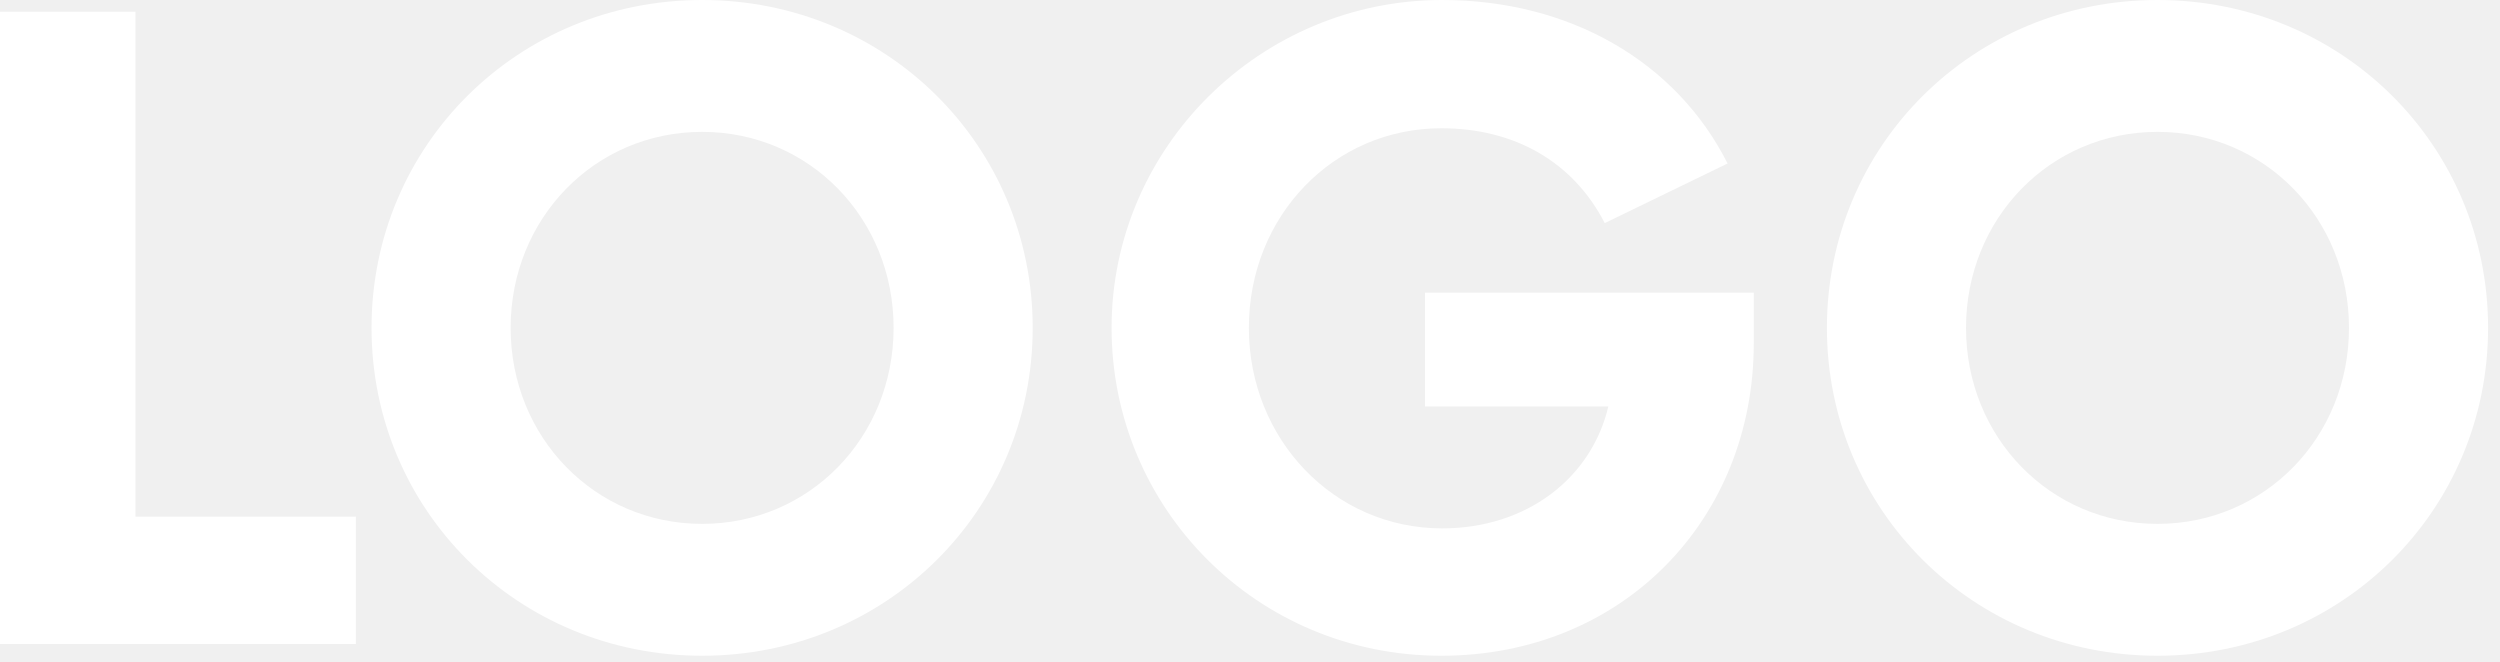
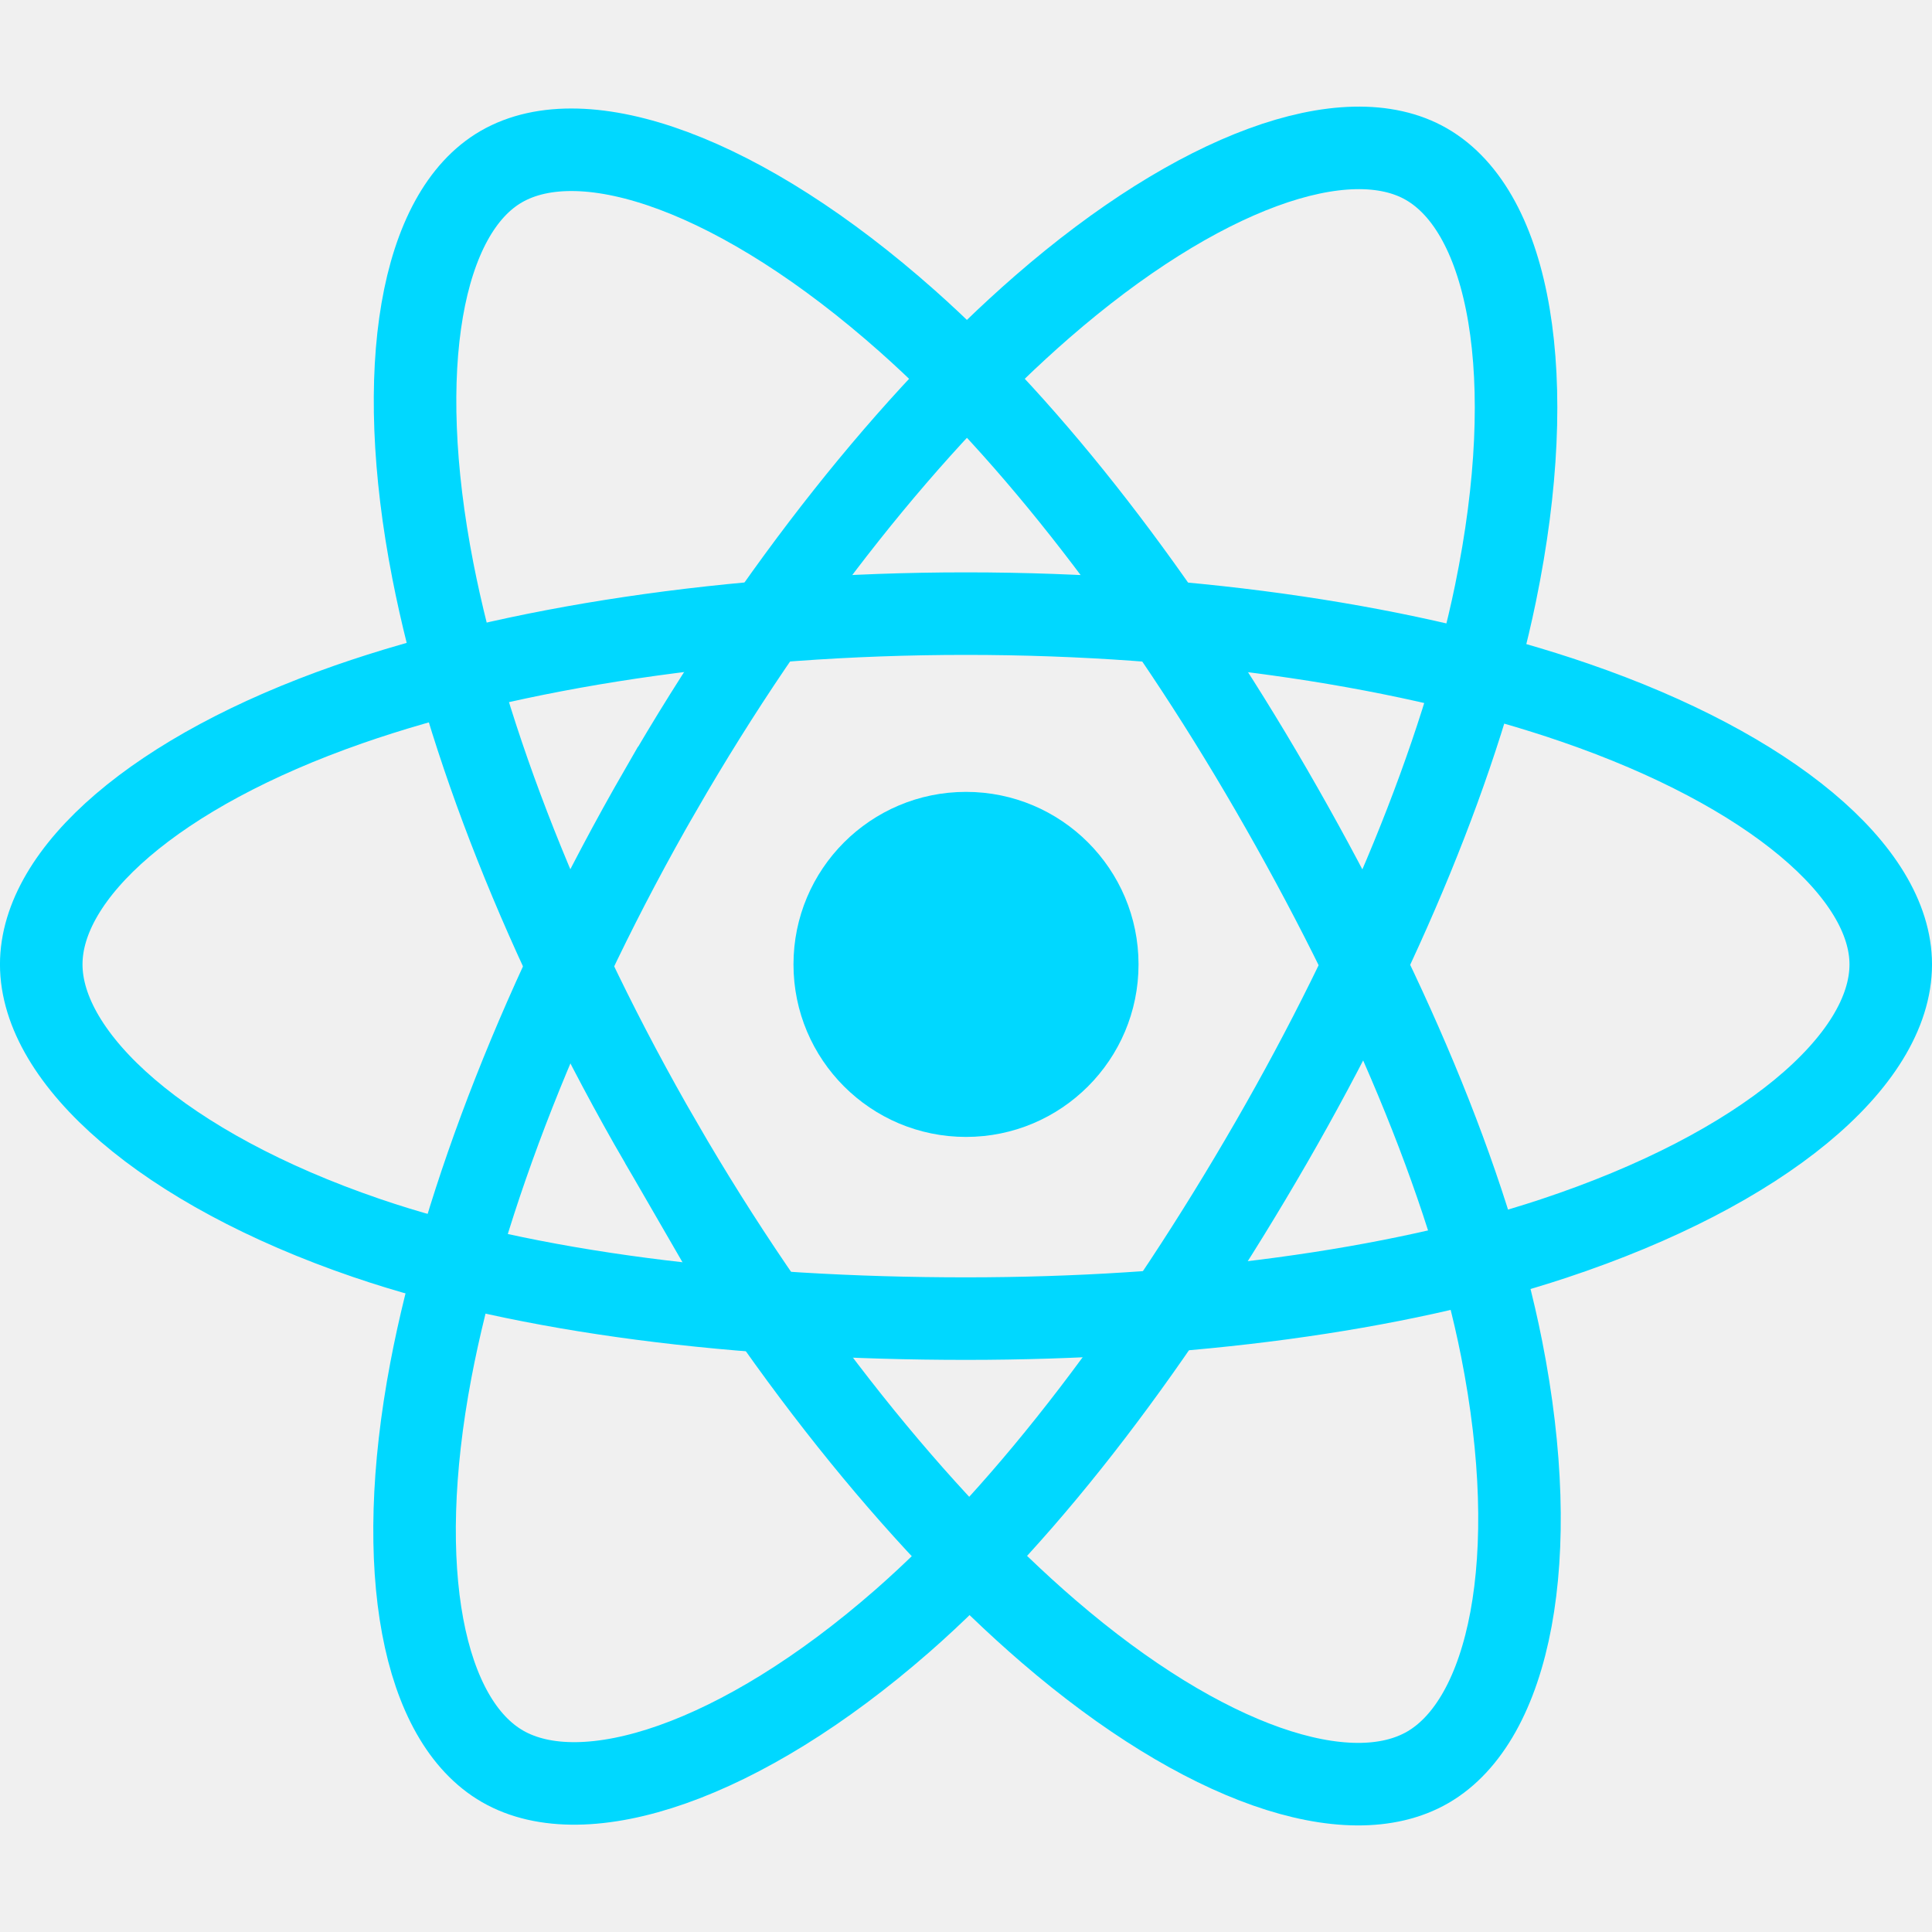
- <svg xmlns="http://www.w3.org/2000/svg" width="155" height="41" viewBox="0 0 155 41" fill="none">
-   <path d="M0 0.728V39.928H22.064V32.032H8.4V0.728H0Z" fill="white" />
-   <path d="M64.027 20.328C64.027 9.016 54.955 0 43.531 0C32.107 0 23.035 9.016 23.035 20.328C23.035 31.64 32.107 40.656 43.531 40.656C54.955 40.656 64.027 31.64 64.027 20.328ZM55.403 20.328C55.403 27.104 50.195 32.48 43.531 32.48C36.867 32.48 31.659 27.104 31.659 20.328C31.659 13.552 36.867 8.176 43.531 8.176C50.195 8.176 55.403 13.552 55.403 20.328Z" fill="white" />
-   <path d="M107.11 10.136C103.918 3.808 97.31 0 89.414 0C78.158 0 68.918 9.128 68.918 20.328C68.918 31.528 77.934 40.656 89.358 40.656C100.558 40.656 108.734 32.256 108.734 21.28V18.144H88.35V25.2H99.718C98.654 29.68 94.622 32.76 89.414 32.76C82.694 32.76 77.43 27.216 77.43 20.328C77.43 13.384 82.694 7.952 89.358 7.952C93.894 7.952 97.534 10.024 99.494 13.832L107.11 10.136Z" fill="white" />
-   <path d="M154.261 20.328C154.261 9.016 145.189 0 133.765 0C122.341 0 113.269 9.016 113.269 20.328C113.269 31.64 122.341 40.656 133.765 40.656C145.189 40.656 154.261 31.64 154.261 20.328ZM145.637 20.328C145.637 27.104 140.429 32.48 133.765 32.48C127.101 32.48 121.893 27.104 121.893 20.328C121.893 13.552 127.101 8.176 133.765 8.176C140.429 8.176 145.637 13.552 145.637 20.328Z" fill="white" />
+ <svg xmlns="http://www.w3.org/2000/svg" width="64" height="64" viewBox="0 0 32 32">
+   <g transform="matrix(.05696 0 0 .05696 .647744 2.43826)" fill="none" fill-rule="evenodd">
+     <circle r="50.167" cy="237.628" cx="269.529" fill="#00d8ff" />
+     <g stroke="#00d8ff" stroke-width="24">
+       <path d="M269.53 135.628c67.356 0 129.928 9.665 177.107 25.907 56.844 19.57 91.794 49.233 91.794 76.093 0 27.99-37.04 59.503-98.083 79.728-46.15 15.29-106.88 23.272-170.818 23.272-65.554 0-127.63-7.492-174.3-23.44-59.046-20.182-94.61-52.103-94.61-79.56 0-26.642 33.37-56.076 89.415-75.616 47.355-16.51 111.472-26.384 179.486-26.384z" />
+       <path d="M180.736 186.922c33.65-58.348 73.28-107.724 110.92-140.48C337.006 6.976 380.163-8.48 403.43 4.937c24.248 13.983 33.042 61.814 20.067 124.796-9.8 47.618-33.234 104.212-65.176 159.6-32.75 56.788-70.25 106.82-107.377 139.272-46.98 41.068-92.4 55.93-116.185 42.213-23.08-13.3-31.906-56.92-20.834-115.233 9.355-49.27 32.832-109.745 66.8-168.664z" />
+       <path d="M180.82 289.482C147.075 231.2 124.1 172.195 114.51 123.227c-11.544-59-3.382-104.11 19.864-117.566 24.224-14.024 70.055 2.244 118.14 44.94 36.356 32.28 73.688 80.837 105.723 136.173 32.844 56.733 57.46 114.21 67.036 162.582 12.117 61.213 2.31 107.984-21.453 121.74-23.057 13.348-65.25-.784-110.24-39.5-38.013-32.71-78.682-83.253-112.76-142.115z" />
+     </g>
+   </g>
</svg>
